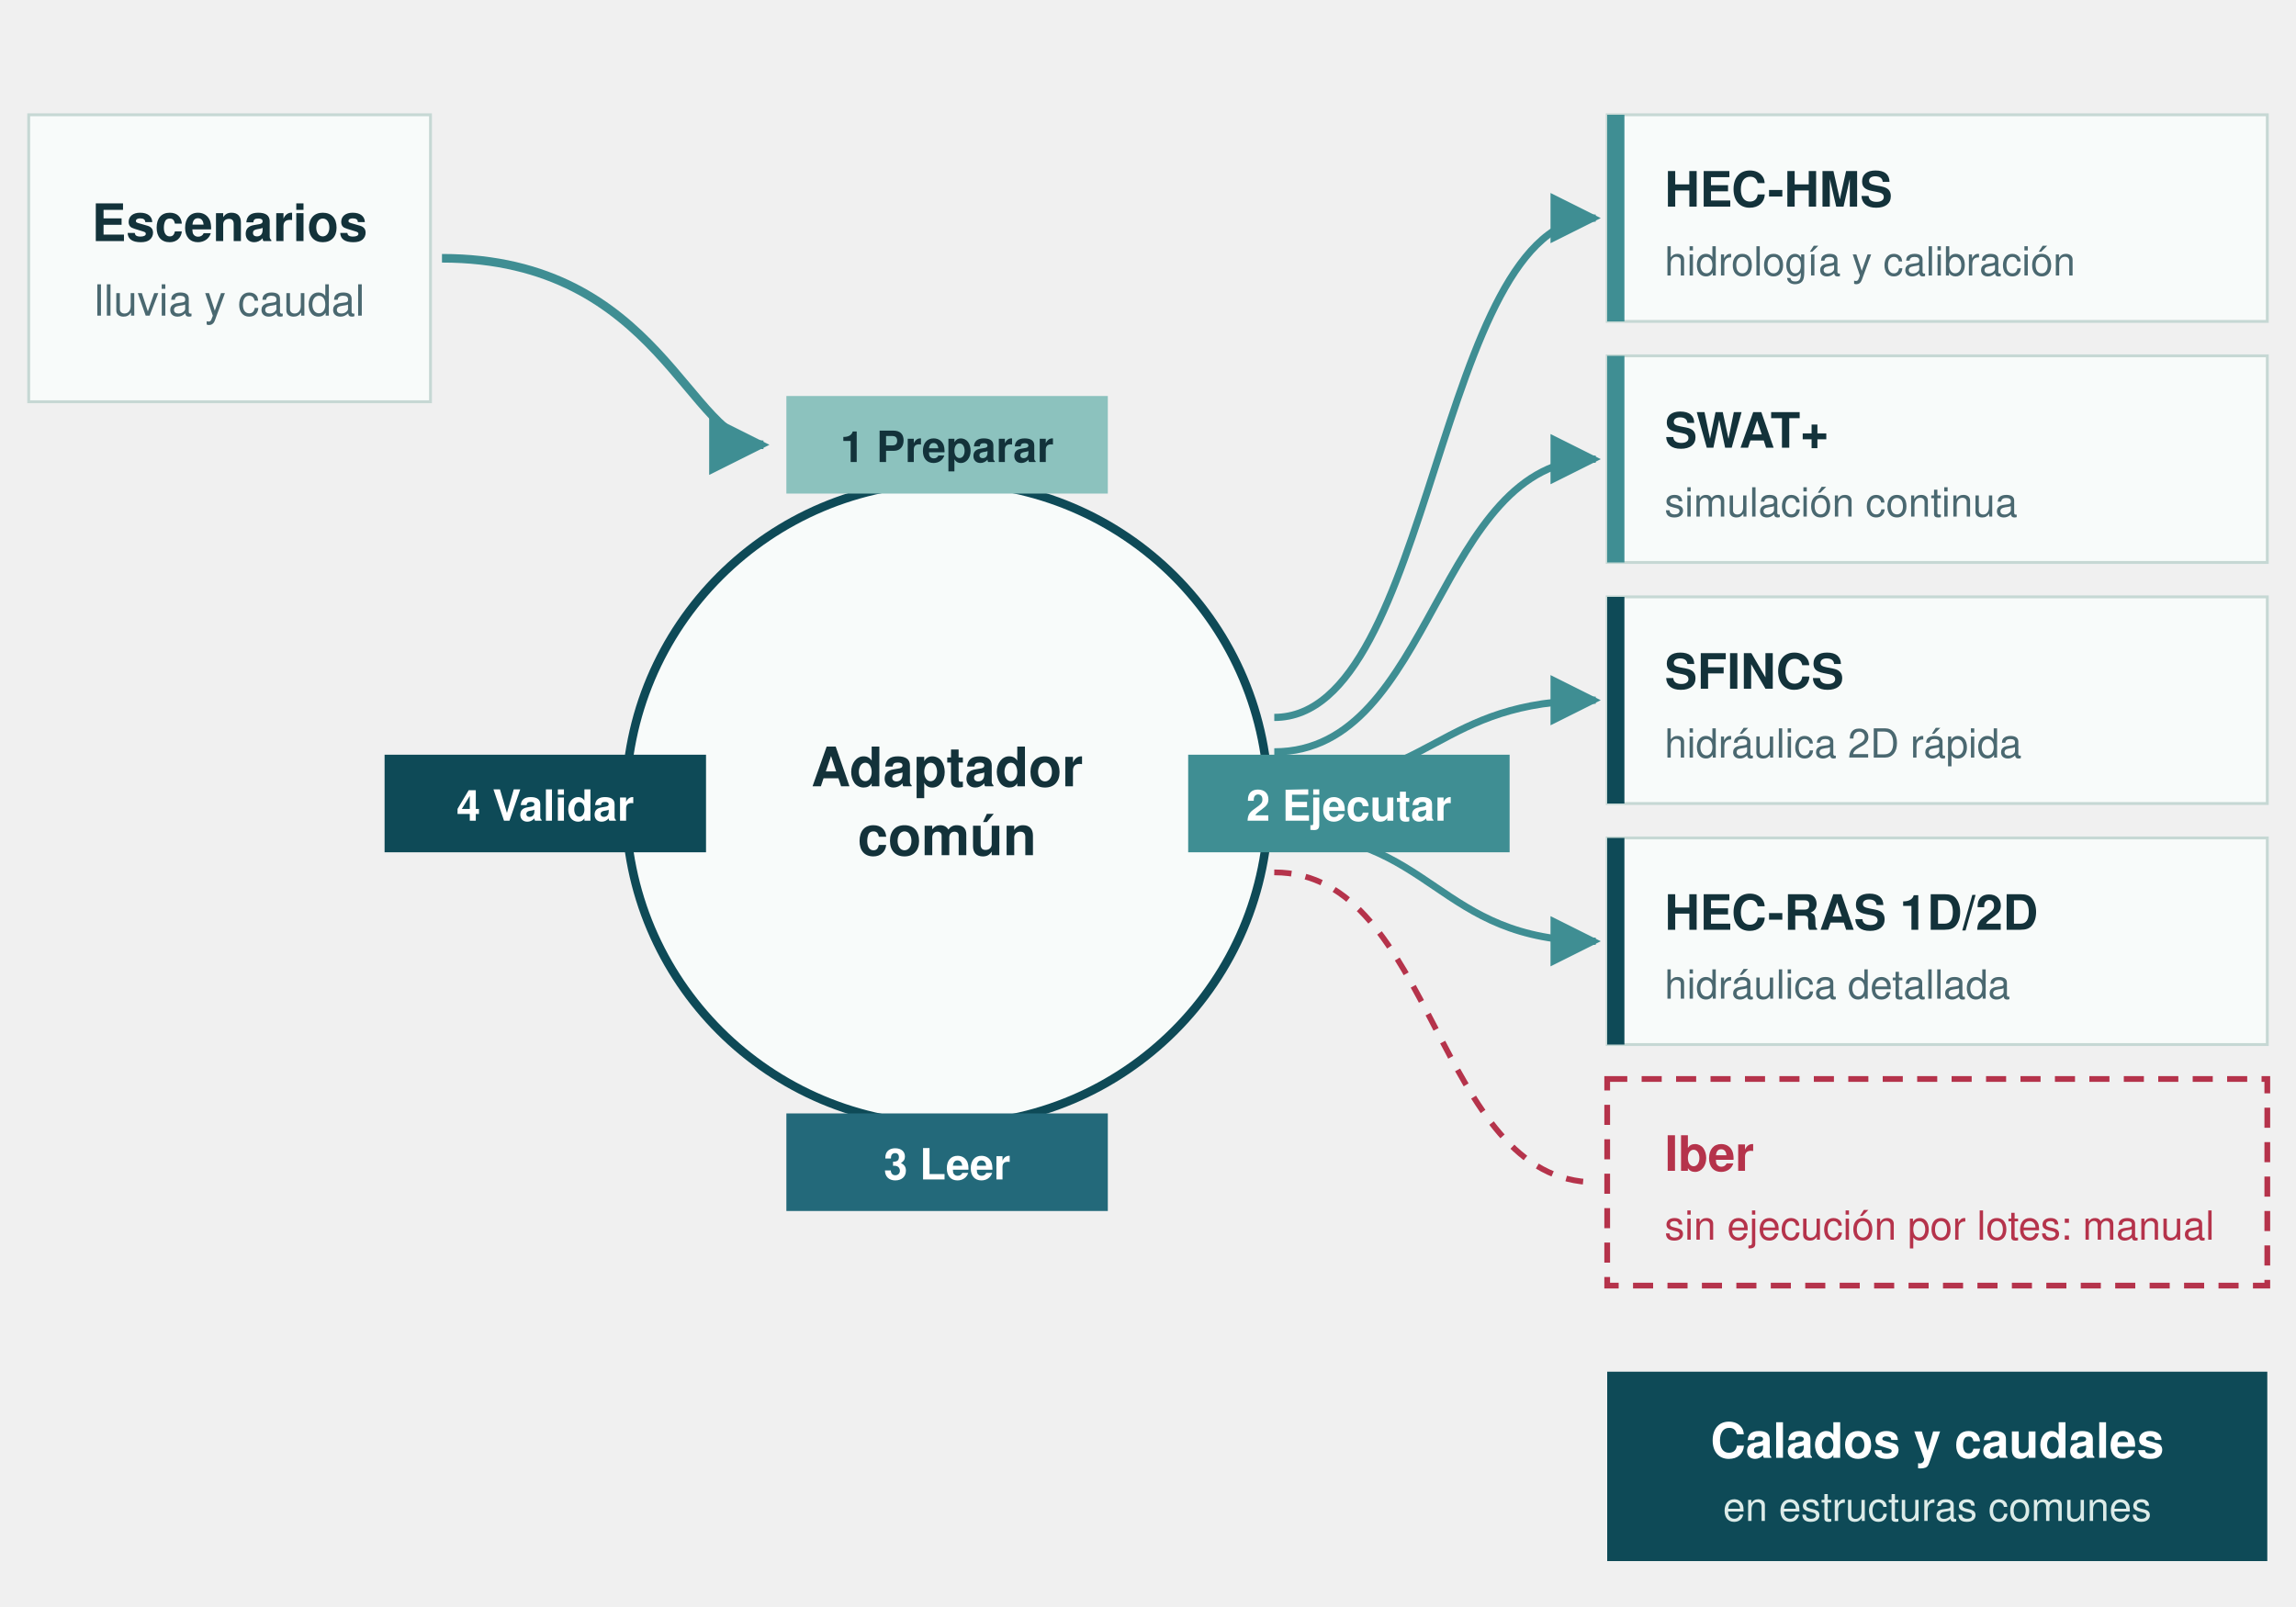
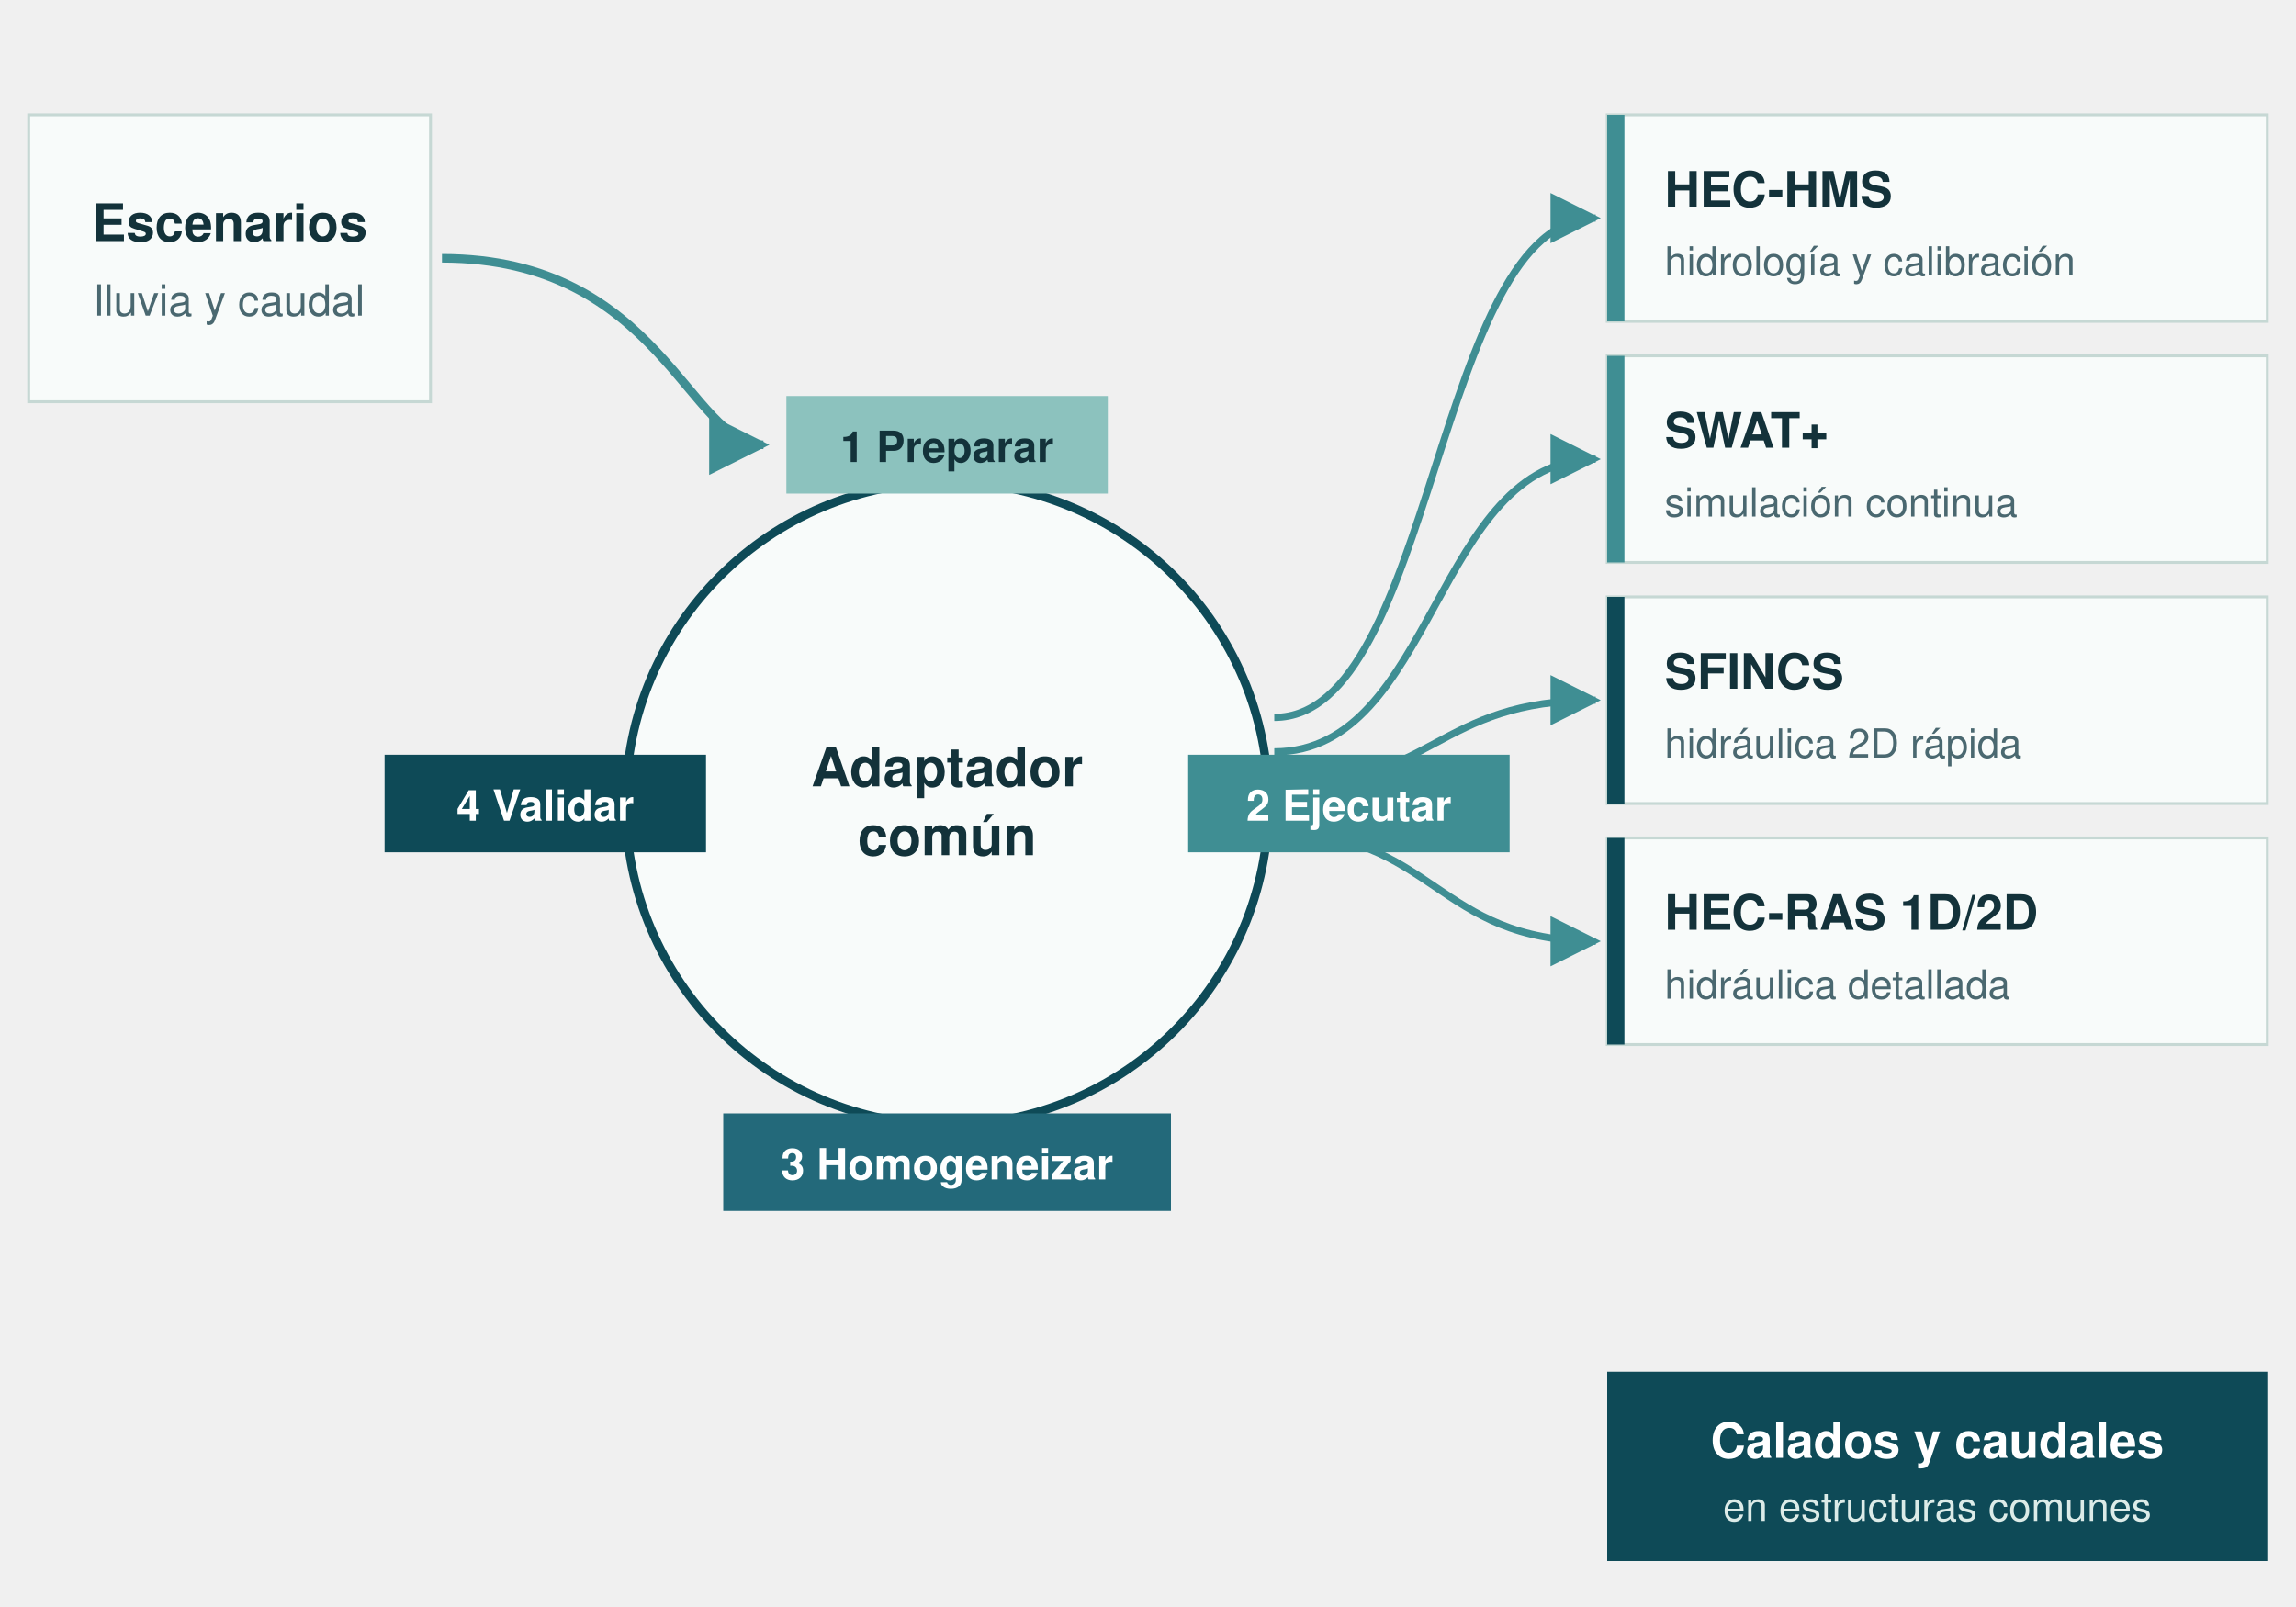
<svg xmlns="http://www.w3.org/2000/svg" viewBox="0 0 800 560" role="img" aria-labelledby="t" font-family="Avenir Next, Avenir, Segoe UI, Helvetica, sans-serif">
  <defs>
    <marker id="a" viewBox="0 0 10 10" refX="9" refY="5" markerWidth="7" markerHeight="7" orient="auto">
      <path d="M0 0L10 5L0 10z" fill="#3F8E93" />
    </marker>
  </defs>
  <g transform="translate(10 40)">
    <rect width="140" height="100" fill="#F8FBFA" stroke="#C6D8D4" />
    <text x="70" y="44" font-size="18" font-weight="600" fill="#13323A" text-anchor="middle">Escenarios</text>
    <text x="70" y="70" font-size="15" fill="#4A6870" text-anchor="middle">lluvia y caudal</text>
  </g>
  <path d="M154 90 C230 90 240 155 266 155" fill="none" stroke="#3F8E93" stroke-width="3" marker-end="url(#a)" />
  <g transform="translate(330 280)">
    <circle r="112" fill="#F8FBFA" stroke="#0E4A57" stroke-width="3" />
    <text y="-6" font-size="19" font-weight="600" fill="#13323A" text-anchor="middle">Adaptador</text>
    <text y="18" font-size="19" font-weight="600" fill="#13323A" text-anchor="middle">común</text>
    <g font-size="15" font-weight="600" fill="#fff" text-anchor="middle">
      <rect x="-56" y="-142" width="112" height="34" fill="#8CC2BE" />
      <text y="-119" fill="#13323A">1 Preparar</text>
      <rect x="84" y="-17" width="112" height="34" fill="#3F8E93" />
      <text x="140" y="6">2 Ejecutar</text>
-       <rect x="-56" y="108" width="112" height="34" fill="#23697A" />
-       <text y="131">3 Leer</text>
+       <rect x="-78" y="108" width="156" height="34" fill="#23697A" />
+       <text y="131">3 Homogeneizar</text>
      <rect x="-196" y="-17" width="112" height="34" fill="#0E4A57" />
      <text x="-140" y="6">4 Validar</text>
    </g>
  </g>
  <g font-size="17" fill="#13323A">
    <g transform="translate(560 40)">
      <rect width="230" height="72" fill="#F8FBFA" stroke="#C6D8D4" />
      <rect width="6" height="72" fill="#3F8E93" />
      <text x="20" y="32" font-weight="600">HEC-HMS</text>
      <text x="20" y="56" font-size="14" fill="#4A6870">hidrología y calibración</text>
    </g>
    <g transform="translate(560 124)">
      <rect width="230" height="72" fill="#F8FBFA" stroke="#C6D8D4" />
      <rect width="6" height="72" fill="#3F8E93" />
      <text x="20" y="32" font-weight="600">SWAT+</text>
      <text x="20" y="56" font-size="14" fill="#4A6870">simulación continua</text>
    </g>
    <g transform="translate(560 208)">
      <rect width="230" height="72" fill="#F8FBFA" stroke="#C6D8D4" />
      <rect width="6" height="72" fill="#0E4A57" />
      <text x="20" y="32" font-weight="600">SFINCS</text>
      <text x="20" y="56" font-size="14" fill="#4A6870">hidráulica 2D rápida</text>
    </g>
    <g transform="translate(560 292)">
      <rect width="230" height="72" fill="#F8FBFA" stroke="#C6D8D4" />
      <rect width="6" height="72" fill="#0E4A57" />
      <text x="20" y="32" font-weight="600">HEC-RAS 1D/2D</text>
      <text x="20" y="56" font-size="14" fill="#4A6870">hidráulica detallada</text>
    </g>
-     <g transform="translate(560 376)">
-       <rect width="230" height="72" fill="none" stroke="#B5334B" stroke-width="2" stroke-dasharray="7 5" />
-       <text x="20" y="32" font-weight="600" fill="#B5334B">Iber</text>
-       <text x="20" y="56" font-size="14" fill="#B5334B">sin ejecución por lotes: manual</text>
-     </g>
  </g>
  <g fill="none" stroke="#3F8E93" stroke-width="2.5">
    <path d="M444 250 C500 250 500 76 556 76" marker-end="url(#a)" />
    <path d="M444 262 C500 262 500 160 556 160" marker-end="url(#a)" />
    <path d="M444 274 C500 274 500 244 556 244" marker-end="url(#a)" />
    <path d="M444 290 C500 290 500 328 556 328" marker-end="url(#a)" />
  </g>
-   <path d="M444 304 C500 304 500 412 556 412" fill="none" stroke="#B5334B" stroke-width="2" stroke-dasharray="6 5" />
  <g transform="translate(560 478)">
    <rect width="230" height="66" fill="#0E4A57" />
    <text x="115" y="30" font-size="17" font-weight="600" fill="#fff" text-anchor="middle">Calados y caudales</text>
    <text x="115" y="52" font-size="14" fill="#DCEBE8" text-anchor="middle">en estructuras comunes</text>
  </g>
</svg>
